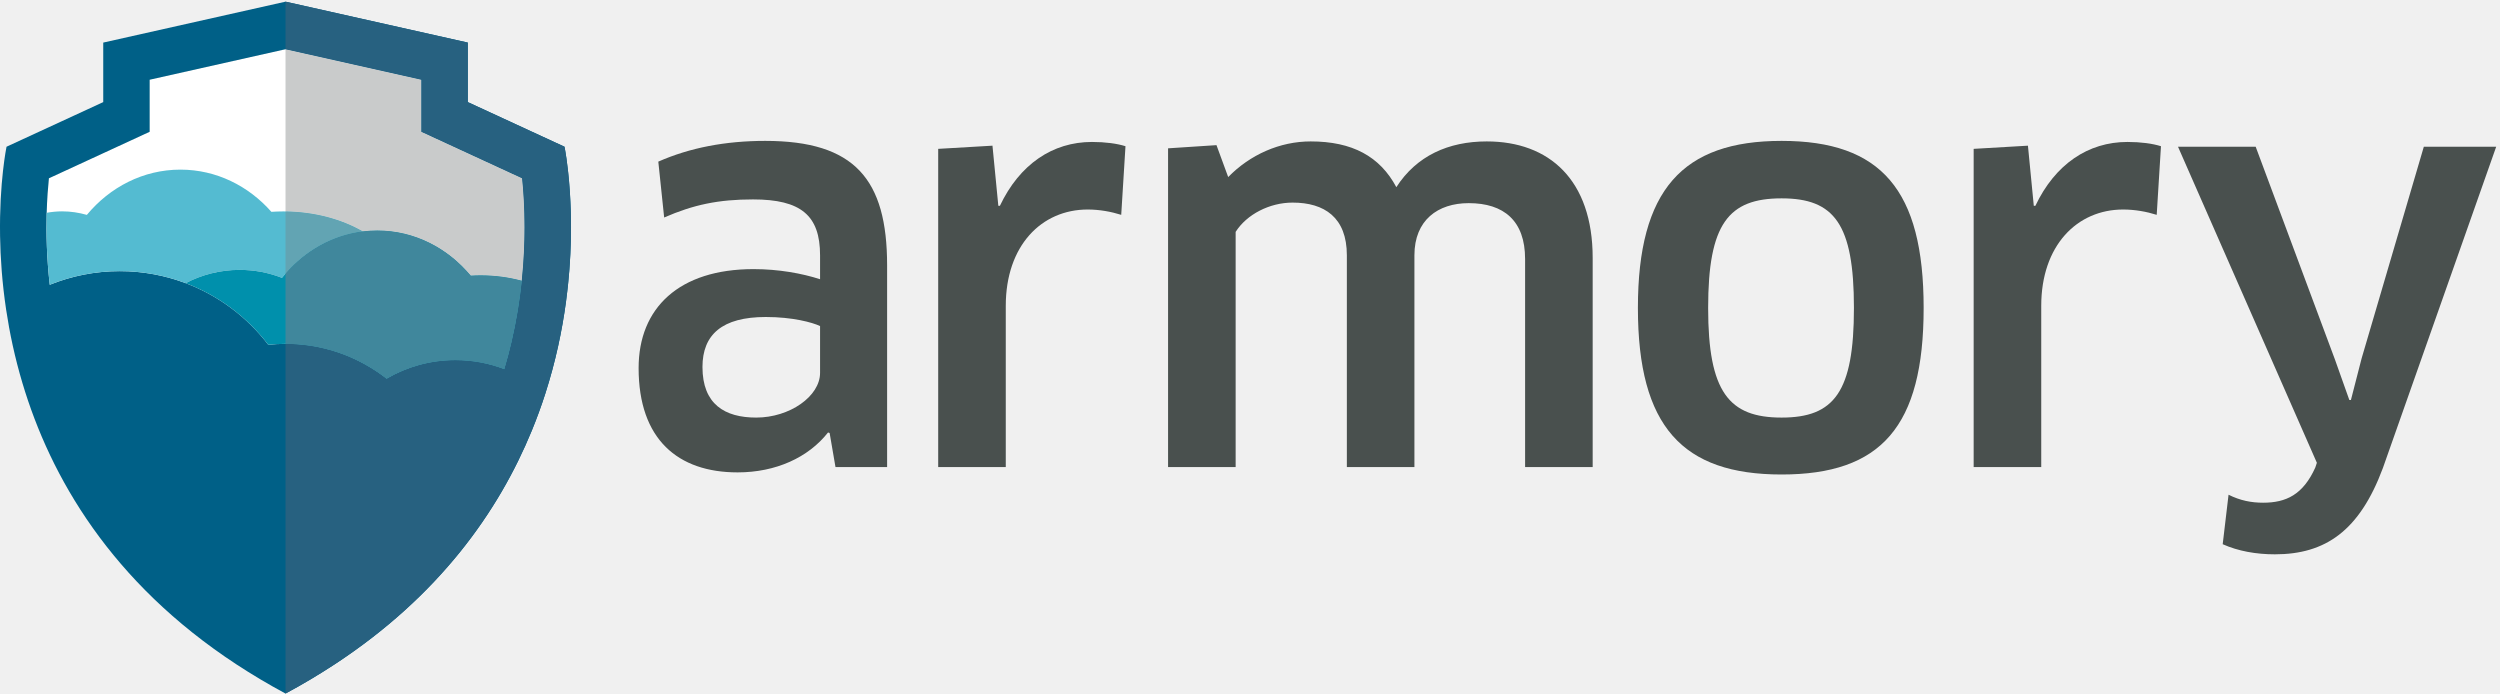
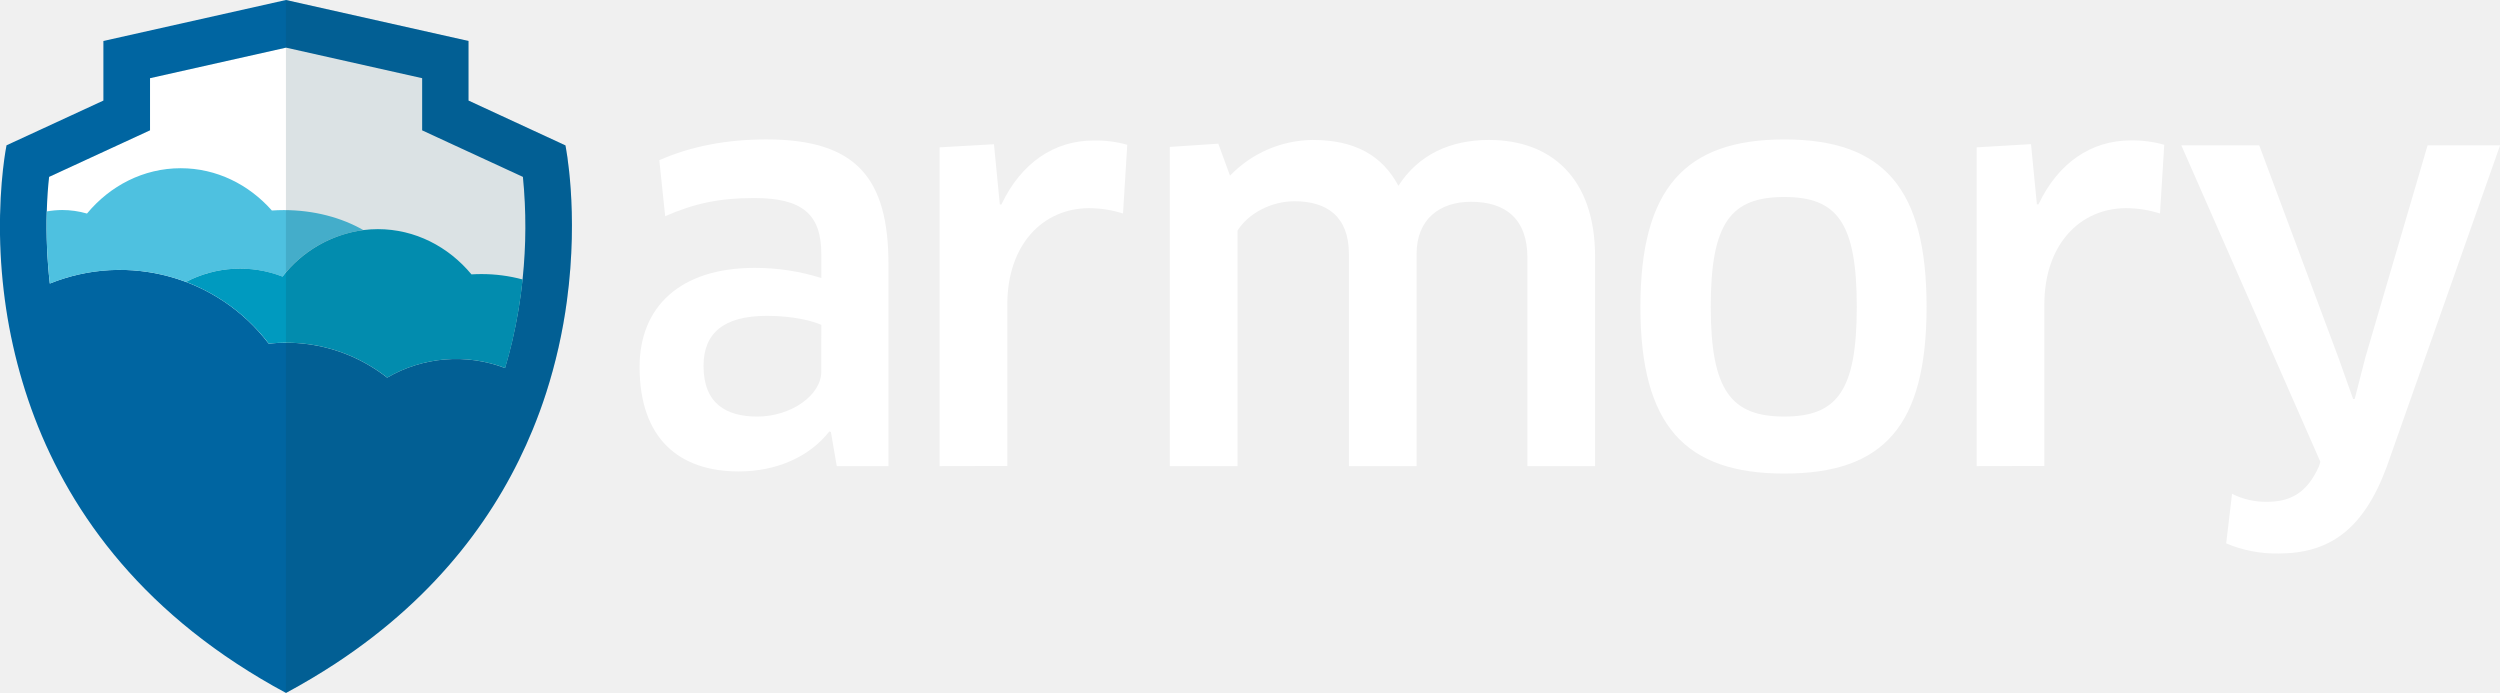
- <svg xmlns="http://www.w3.org/2000/svg" width="155px" height="43px" viewBox="0 0 155 43" version="1.1">
-   <defs />
-   <g id="Page-1" stroke="none" stroke-width="1" fill="none" fill-rule="evenodd">
-     <g id="Guide-Page-B" transform="translate(-250, -55)">
-       <g id="Armory_logo" transform="translate(250, 55)">
-         <path d="M50.844,20.215 C50.349,19.984 49.128,19.654 47.479,19.654 C44.774,19.654 43.553,20.743 43.553,22.755 C43.553,25.065 44.939,25.89 46.885,25.89 C48.963,25.89 50.844,24.57 50.844,23.118 L50.844,20.215 Z M51.437,26.846 L51.339,26.813 C50.118,28.364 48.106,29.288 45.73,29.288 C42.035,29.288 39.594,27.242 39.594,22.821 C39.594,19.093 42.101,16.685 46.72,16.685 C48.27,16.685 49.722,16.949 50.844,17.312 L50.844,15.828 C50.844,13.353 49.656,12.364 46.687,12.364 C44.543,12.364 42.992,12.693 41.178,13.485 L40.815,10.021 C42.761,9.163 44.971,8.735 47.446,8.735 C52.988,8.735 55.001,11.11 55.001,16.454 L55.001,28.957 L51.8,28.957 L51.437,26.846 L51.437,26.846 Z" id="Fill-1" fill="#49504E" />
-         <path d="M58.168,28.957 L58.168,9.229 L61.533,9.032 L61.896,12.759 L61.995,12.759 C63.215,10.186 65.261,8.801 67.702,8.801 C68.527,8.801 69.253,8.899 69.78,9.065 L69.516,13.32 C68.889,13.122 68.164,12.99 67.438,12.99 C64.568,12.99 62.358,15.234 62.358,18.961 L62.358,28.957 L58.168,28.957" id="Fill-2" fill="#49504E" />
-         <path d="M94.556,28.957 L94.556,16.058 C94.556,13.683 93.236,12.595 91.059,12.595 C89.146,12.595 87.694,13.65 87.694,15.828 L87.694,28.957 L83.505,28.957 L83.505,15.828 C83.505,13.485 82.119,12.561 80.139,12.561 C78.721,12.561 77.302,13.287 76.61,14.376 L76.61,28.957 L72.42,28.957 L72.42,9.196 L75.422,8.999 L76.148,10.978 C77.5,9.592 79.348,8.768 81.261,8.768 C83.834,8.768 85.55,9.691 86.573,11.605 C87.826,9.658 89.805,8.768 92.181,8.768 C96.041,8.768 98.746,11.143 98.746,15.992 L98.746,28.957 L94.556,28.957" id="Fill-3" fill="#49504E" />
-         <path d="M110.458,25.89 C113.724,25.89 114.944,24.306 114.944,19.093 C114.944,13.881 113.724,12.298 110.458,12.298 C107.158,12.298 105.905,13.881 105.905,19.093 C105.905,24.306 107.192,25.89 110.458,25.89 Z M110.458,29.419 C104.321,29.419 101.55,26.45 101.55,19.093 C101.55,11.77 104.321,8.735 110.458,8.735 C116.627,8.735 119.266,11.77 119.266,19.093 C119.266,26.45 116.627,29.419 110.458,29.419 L110.458,29.419 Z" id="Fill-4" fill="#49504E" />
-         <path d="M122.367,28.957 L122.367,9.229 L125.732,9.032 L126.095,12.759 L126.194,12.759 C127.415,10.186 129.46,8.801 131.901,8.801 C132.726,8.801 133.452,8.899 133.98,9.065 L133.716,13.32 C133.089,13.122 132.363,12.99 131.637,12.99 C128.767,12.99 126.557,15.234 126.557,18.961 L126.557,28.957 L122.367,28.957" id="Fill-5" fill="#49504E" />
-         <path d="M143.547,28.99 L143.646,28.694 L135.036,9.097 L139.852,9.097 L144.768,22.294 L145.659,24.801 L145.757,24.801 L146.418,22.228 L150.277,9.097 L154.764,9.097 L147.737,29.024 C146.286,32.916 144.174,34.368 141.04,34.368 C139.885,34.368 138.764,34.17 137.807,33.741 L138.17,30.673 C138.895,31.036 139.588,31.168 140.314,31.168 C141.733,31.168 142.788,30.673 143.547,28.99" id="Fill-6" fill="#49504E" />
-         <g id="Group-10">
-           <path d="M27.797,8.942 L26.125,8.171 L26.125,4.943 L17.702,3.052 L17.702,3.052 L9.278,4.943 L9.278,8.171 L3.032,11.054 C2.974,11.618 2.919,12.344 2.894,13.192 C2.859,14.441 2.892,15.962 3.083,17.657 C4.424,17.114 5.888,16.812 7.425,16.812 C8.863,16.812 10.239,17.077 11.509,17.556 C13.556,18.33 15.327,19.665 16.632,21.376 C16.983,21.339 17.34,21.32 17.702,21.32 C19.597,21.32 21.37,21.841 22.888,22.745 C23.264,22.968 23.625,23.214 23.967,23.483 C25.222,22.75 26.68,22.329 28.237,22.329 C29.305,22.329 30.325,22.528 31.266,22.888 C31.429,22.34 31.578,21.786 31.709,21.224 C32.023,19.885 32.225,18.6 32.35,17.405 C32.634,14.673 32.512,12.41 32.371,11.053 L27.797,8.942" id="Fill-7" fill="#FFFFFF" />
-           <path d="M32.35,17.405 C32.225,18.6 32.023,19.885 31.709,21.224 C31.578,21.786 31.429,22.34 31.266,22.888 C30.325,22.528 29.305,22.329 28.237,22.329 C26.68,22.329 25.222,22.75 23.967,23.483 C23.625,23.214 23.264,22.968 22.888,22.745 C21.37,21.841 19.597,21.32 17.702,21.32 C17.34,21.32 16.983,21.339 16.632,21.376 C15.327,19.665 13.556,18.33 11.509,17.556 C10.239,17.077 8.863,16.812 7.425,16.812 C5.888,16.812 4.424,17.114 3.083,17.657 C2.892,15.962 2.859,14.441 2.894,13.192 C2.919,12.344 2.974,11.618 3.032,11.054 L9.278,8.171 L9.278,4.943 L17.702,3.052 L17.702,3.052 L26.125,4.943 L26.125,8.171 L32.371,11.053 C32.512,12.41 32.634,14.673 32.35,17.405 M29.003,6.33 L29.003,2.64 L17.702,0.103 L17.702,0.103 L6.401,2.64 L6.401,6.33 L0.405,9.097 C0.405,9.097 -0.05,11.28 0.004,14.638 C0.026,15.991 0.131,17.536 0.381,19.205 C0.596,20.638 0.918,22.163 1.388,23.74 C3.124,29.569 6.876,36.089 14.661,41.193 C15.614,41.817 16.625,42.421 17.702,43 L17.702,43 C18.778,42.422 19.788,41.818 20.74,41.194 C27.226,36.943 30.912,31.709 32.966,26.71 C33.283,25.938 33.563,25.172 33.806,24.415 C34.448,22.423 34.849,20.501 35.089,18.731 C35.844,13.162 34.999,9.097 34.999,9.097 L29.003,6.33" id="Fill-9" fill="#006087" />
-         </g>
-         <path d="M11.509,17.556 C12.511,17.032 13.65,16.733 14.86,16.733 C15.785,16.733 16.67,16.909 17.483,17.226 C18.73,15.66 20.496,14.594 22.493,14.346 C21.146,13.572 19.432,13.108 17.564,13.108 C17.315,13.108 17.069,13.117 16.825,13.133 C15.405,11.522 13.405,10.517 11.187,10.517 C8.883,10.517 6.813,11.601 5.385,13.323 C4.897,13.183 4.383,13.104 3.849,13.104 C3.523,13.104 3.205,13.138 2.894,13.192 C2.859,14.441 2.892,15.962 3.083,17.657 C4.424,17.114 5.888,16.812 7.425,16.812 C8.863,16.812 10.239,17.077 11.509,17.556" id="Fill-11" fill="#54BBD1" />
-         <path d="M29.792,17.07 C29.588,17.07 29.386,17.078 29.187,17.09 C27.759,15.371 25.691,14.29 23.389,14.29 C23.086,14.29 22.787,14.309 22.493,14.346 C20.496,14.594 18.73,15.66 17.483,17.226 C16.67,16.909 15.785,16.733 14.86,16.733 C13.65,16.733 12.511,17.032 11.509,17.556 C13.556,18.33 15.327,19.665 16.632,21.376 C16.983,21.339 17.34,21.32 17.702,21.32 C19.597,21.32 21.37,21.841 22.888,22.745 C23.264,22.968 23.625,23.214 23.967,23.483 C25.222,22.75 26.68,22.329 28.237,22.329 C29.305,22.329 30.325,22.528 31.266,22.888 C31.429,22.34 31.578,21.786 31.709,21.224 C32.023,19.885 32.225,18.6 32.35,17.405 C31.555,17.189 30.693,17.07 29.792,17.07" id="Fill-12" fill="#0090AC" />
-         <path d="M32.35,17.405 C31.555,17.189 30.693,17.07 29.792,17.07 C29.588,17.07 29.386,17.078 29.187,17.09 C27.759,15.371 25.691,14.29 23.389,14.29 C23.086,14.29 22.787,14.309 22.493,14.346 C20.61,14.58 18.932,15.541 17.702,16.962 C18.932,15.541 20.61,14.58 22.493,14.346 C21.18,13.591 19.516,13.131 17.702,13.109 L17.702,3.052 L26.125,4.943 L26.125,8.171 L32.371,11.053 C32.45,11.808 32.522,12.844 32.522,14.086 C32.522,15.074 32.476,16.194 32.35,17.405" id="Fill-13" fill="#C9CBCB" />
-         <path d="M17.702,43 L17.702,21.32 C19.597,21.32 21.37,21.841 22.888,22.745 C23.264,22.968 23.625,23.214 23.967,23.483 C25.222,22.75 26.68,22.329 28.237,22.329 C29.305,22.329 30.325,22.528 31.266,22.888 C31.429,22.34 31.578,21.786 31.709,21.224 C32.023,19.885 32.225,18.6 32.35,17.405 C32.476,16.194 32.522,15.074 32.522,14.086 C32.522,12.844 32.45,11.808 32.371,11.053 L26.125,8.171 L26.125,4.943 L17.702,3.052 L17.702,0.103 L29.003,2.64 L29.003,6.33 L34.999,9.097 C34.999,9.097 35.403,11.04 35.403,14.08 C35.403,15.437 35.322,17.012 35.089,18.731 C34.849,20.501 34.448,22.423 33.806,24.415 C33.563,25.172 33.283,25.938 32.966,26.71 C30.912,31.709 27.226,36.943 20.74,41.194 C19.788,41.818 18.778,42.422 17.702,43" id="Fill-14" fill="#276180" />
-         <path d="M17.702,16.962 L17.702,13.109 C19.516,13.131 21.18,13.591 22.493,14.346 C20.61,14.58 18.932,15.541 17.702,16.962" id="Fill-15" fill="#62A4B3" />
-         <path d="M23.967,23.483 C23.625,23.214 23.264,22.968 22.888,22.745 C21.37,21.841 19.597,21.32 17.702,21.32 L17.702,16.962 C18.932,15.541 20.61,14.58 22.493,14.346 C22.787,14.309 23.086,14.29 23.389,14.29 C25.691,14.29 27.759,15.371 29.187,17.09 C29.386,17.078 29.588,17.07 29.792,17.07 C30.693,17.07 31.555,17.189 32.35,17.405 C32.225,18.6 32.023,19.885 31.709,21.224 C31.578,21.786 31.429,22.34 31.266,22.888 C30.325,22.528 29.305,22.329 28.237,22.329 C26.68,22.329 25.222,22.75 23.967,23.483" id="Fill-16" fill="#40879C" />
-       </g>
-     </g>
-   </g>
+ <svg xmlns="http://www.w3.org/2000/svg" id="Layer_1" data-name="Layer 1" viewBox="0 0 1068.96 296.29">
+   <defs>
+     <style>.cls-1{fill:#fff;}.cls-2{fill:#0065a1;}.cls-3{fill:#4ec1e0;}.cls-4{fill:#009abf;}.cls-5{fill:none;}.cls-6{fill:#103b47;opacity:0.15;}</style>
+   </defs>
+   <path class="cls-1" d="M355.28,184.72l-.68-.23c-8.43,10.71-22.33,17.09-38.74,17.09-25.52,0-42.38-14.13-42.38-44.66,0-25.75,17.32-42.38,49.22-42.38a94.78,94.78,0,0,1,28.48,4.33V108.61c0-17.09-8.2-23.93-28.71-23.93-14.81,0-25.52,2.28-38.05,7.75l-2.51-23.93q20.16-8.89,45.8-8.89c38.28,0,52.18,16.41,52.18,53.32V199.3h-22.1Zm-4.1-45.8c-3.42-1.6-11.85-3.87-23.24-3.87-18.68,0-27.12,7.52-27.12,21.42,0,16,9.57,21.65,23,21.65,14.35,0,27.34-9.11,27.34-19.14Z" />
+   <path class="cls-1" d="M401.77,199.3V63L425,61.67l2.51,25.75h.68c8.43-17.77,22.56-27.34,39.42-27.34A50.05,50.05,0,0,1,482,61.9l-1.82,29.39A48.57,48.57,0,0,0,465.8,89c-19.82,0-35.09,15.49-35.09,41.24v69Z" />
+   <path class="cls-1" d="M653.1,199.3V110.21c0-16.41-9.11-23.93-24.15-23.93-13.22,0-23.24,7.29-23.24,22.33V199.3H576.77V108.61c0-16.18-9.57-22.56-23.24-22.56-9.8,0-19.6,5-24.38,12.53V199.3H500.2V62.81l20.73-1.37,5,13.67a49.74,49.74,0,0,1,35.32-15.27c17.77,0,29.62,6.38,36.69,19.6,8.66-13.44,22.33-19.6,38.74-19.6,26.66,0,45.35,16.41,45.35,49.9V199.3Z" />
+   <path class="cls-1" d="M762.93,202.49c-42.38,0-61.52-20.51-61.52-71.32,0-50.58,19.14-71.55,61.52-71.55,42.61,0,60.84,21,60.84,71.55C823.77,182,805.54,202.49,762.93,202.49Zm0-24.38c22.56,0,31-10.94,31-46.94s-8.43-46.94-31-46.94c-22.79,0-31.44,10.94-31.44,46.94S740.37,178.11,762.93,178.11Z" />
+   <path class="cls-1" d="M845.19,199.3V63l23.24-1.37,2.51,25.75h.68c8.43-17.77,22.56-27.34,39.42-27.34A50.05,50.05,0,0,1,925.4,61.9l-1.82,29.39A48.57,48.57,0,0,0,909.22,89c-19.82,0-35.09,15.49-35.09,41.24v69Z" />
+   <path class="cls-1" d="M991.48,199.53l.68-2.05L932.69,62.13H966l34,91.15,6.15,17.32h.68l4.56-17.77L1038,62.13h31l-48.53,137.63c-10,26.89-24.61,36.91-46.26,36.91a55,55,0,0,1-22.33-4.33l2.51-21.19a32,32,0,0,0,14.81,3.42C978.95,214.57,986.24,211.15,991.48,199.53Z" />
+   <path class="cls-1" d="M192,61.05l-11.55-5.33V33.43L122.27,20.37h0L64.09,33.43v22.3L52.54,61.05,20.94,75.64c-.41,3.9-.78,8.91-1,14.77a220.67,220.67,0,0,0,1.3,30.85,79.89,79.89,0,0,1,93.58,25.69,71,71,0,0,1,7.39-.39,69.82,69.82,0,0,1,35.82,9.84,70.62,70.62,0,0,1,7.45,5.1A58.58,58.58,0,0,1,216,157.37c1.12-3.78,2.15-7.61,3.06-11.49a212.14,212.14,0,0,0,4.42-26.38,215.08,215.08,0,0,0,.15-43.87Z" />
+   <path class="cls-2" d="M200.32,43V17.52L122.27,0h0L44.21,17.52V43L2.79,62.13S-.34,77.2,0,100.4a239.46,239.46,0,0,0,2.6,31.54,228.23,228.23,0,0,0,7,31.32c12,40.26,37.91,85.3,91.68,120.55,6.58,4.31,13.56,8.49,21,12.48h0c7.43-4,14.41-8.16,21-12.47,44.79-29.36,70.25-65.51,84.44-100q3.29-8,5.81-15.85a227.84,227.84,0,0,0,8.86-39.26c5.21-38.47-.62-66.54-.62-66.54Zm23.12,76.5A212.14,212.14,0,0,1,219,145.88c-.91,3.88-1.94,7.71-3.06,11.49a58.58,58.58,0,0,0-50.41,4.11,70.62,70.62,0,0,0-7.45-5.1,69.82,69.82,0,0,0-35.82-9.84,71,71,0,0,0-7.39.39,79.92,79.92,0,0,0-93.58-25.69A220.67,220.67,0,0,1,20,90.4c.17-5.86.55-10.87,1-14.77l31.6-14.58,11.55-5.33V33.43l58.18-13.06h0l58.18,13.06v22.3L192,61.05l31.59,14.58A215.08,215.08,0,0,1,223.44,119.51Z" />
+   <path class="cls-3" d="M79.49,120.55a49.95,49.95,0,0,1,41.27-2.28,52.65,52.65,0,0,1,34.6-19.89c-9.3-5.34-21.14-8.55-34-8.55-1.72,0-3.43.06-5.11.18C106.4,78.88,92.59,71.93,77.27,71.93c-15.91,0-30.21,7.48-40.07,19.38A38.66,38.66,0,0,0,26.59,89.8a38.81,38.81,0,0,0-6.59.6,220.66,220.66,0,0,0,1.3,30.85,80,80,0,0,1,58.2-.7Z" />
+   <path class="cls-4" d="M205.77,117.19c-1.41,0-2.8.05-4.18.13-9.86-11.87-24.14-19.34-40-19.34a50.19,50.19,0,0,0-6.19.39,52.65,52.65,0,0,0-34.6,19.89,49.95,49.95,0,0,0-41.27,2.28,80.17,80.17,0,0,1,35.38,26.38,71,71,0,0,1,7.39-.39,69.82,69.82,0,0,1,35.82,9.84,70.61,70.61,0,0,1,7.45,5.1A58.58,58.58,0,0,1,216,157.37c1.12-3.78,2.15-7.61,3.06-11.49a212.15,212.15,0,0,0,4.42-26.38A67.58,67.58,0,0,0,205.77,117.19Z" />
+   <path class="cls-5" d="M192,61.05l-11.55-5.33V33.43L122.27,20.37h0L64.09,33.43v22.3L52.54,61.05,20.94,75.64c-.41,3.9-.78,8.91-1,14.77a220.67,220.67,0,0,0,1.3,30.85,79.89,79.89,0,0,1,93.58,25.69,71,71,0,0,1,7.39-.39,69.82,69.82,0,0,1,35.82,9.84,70.62,70.62,0,0,1,7.45,5.1A58.58,58.58,0,0,1,216,157.37c1.12-3.78,2.15-7.61,3.06-11.49a212.14,212.14,0,0,0,4.42-26.38,215.08,215.08,0,0,0,.15-43.87Z" />
+   <path class="cls-6" d="M241.74,62.13,200.32,43V17.52L122.27,0V296.29c7.43-4,14.41-8.16,21-12.47,44.79-29.36,70.25-65.51,84.44-100q3.29-8,5.81-15.85a227.84,227.84,0,0,0,8.86-39.26C247.57,90.2,241.74,62.13,241.74,62.13Z" />
</svg>
